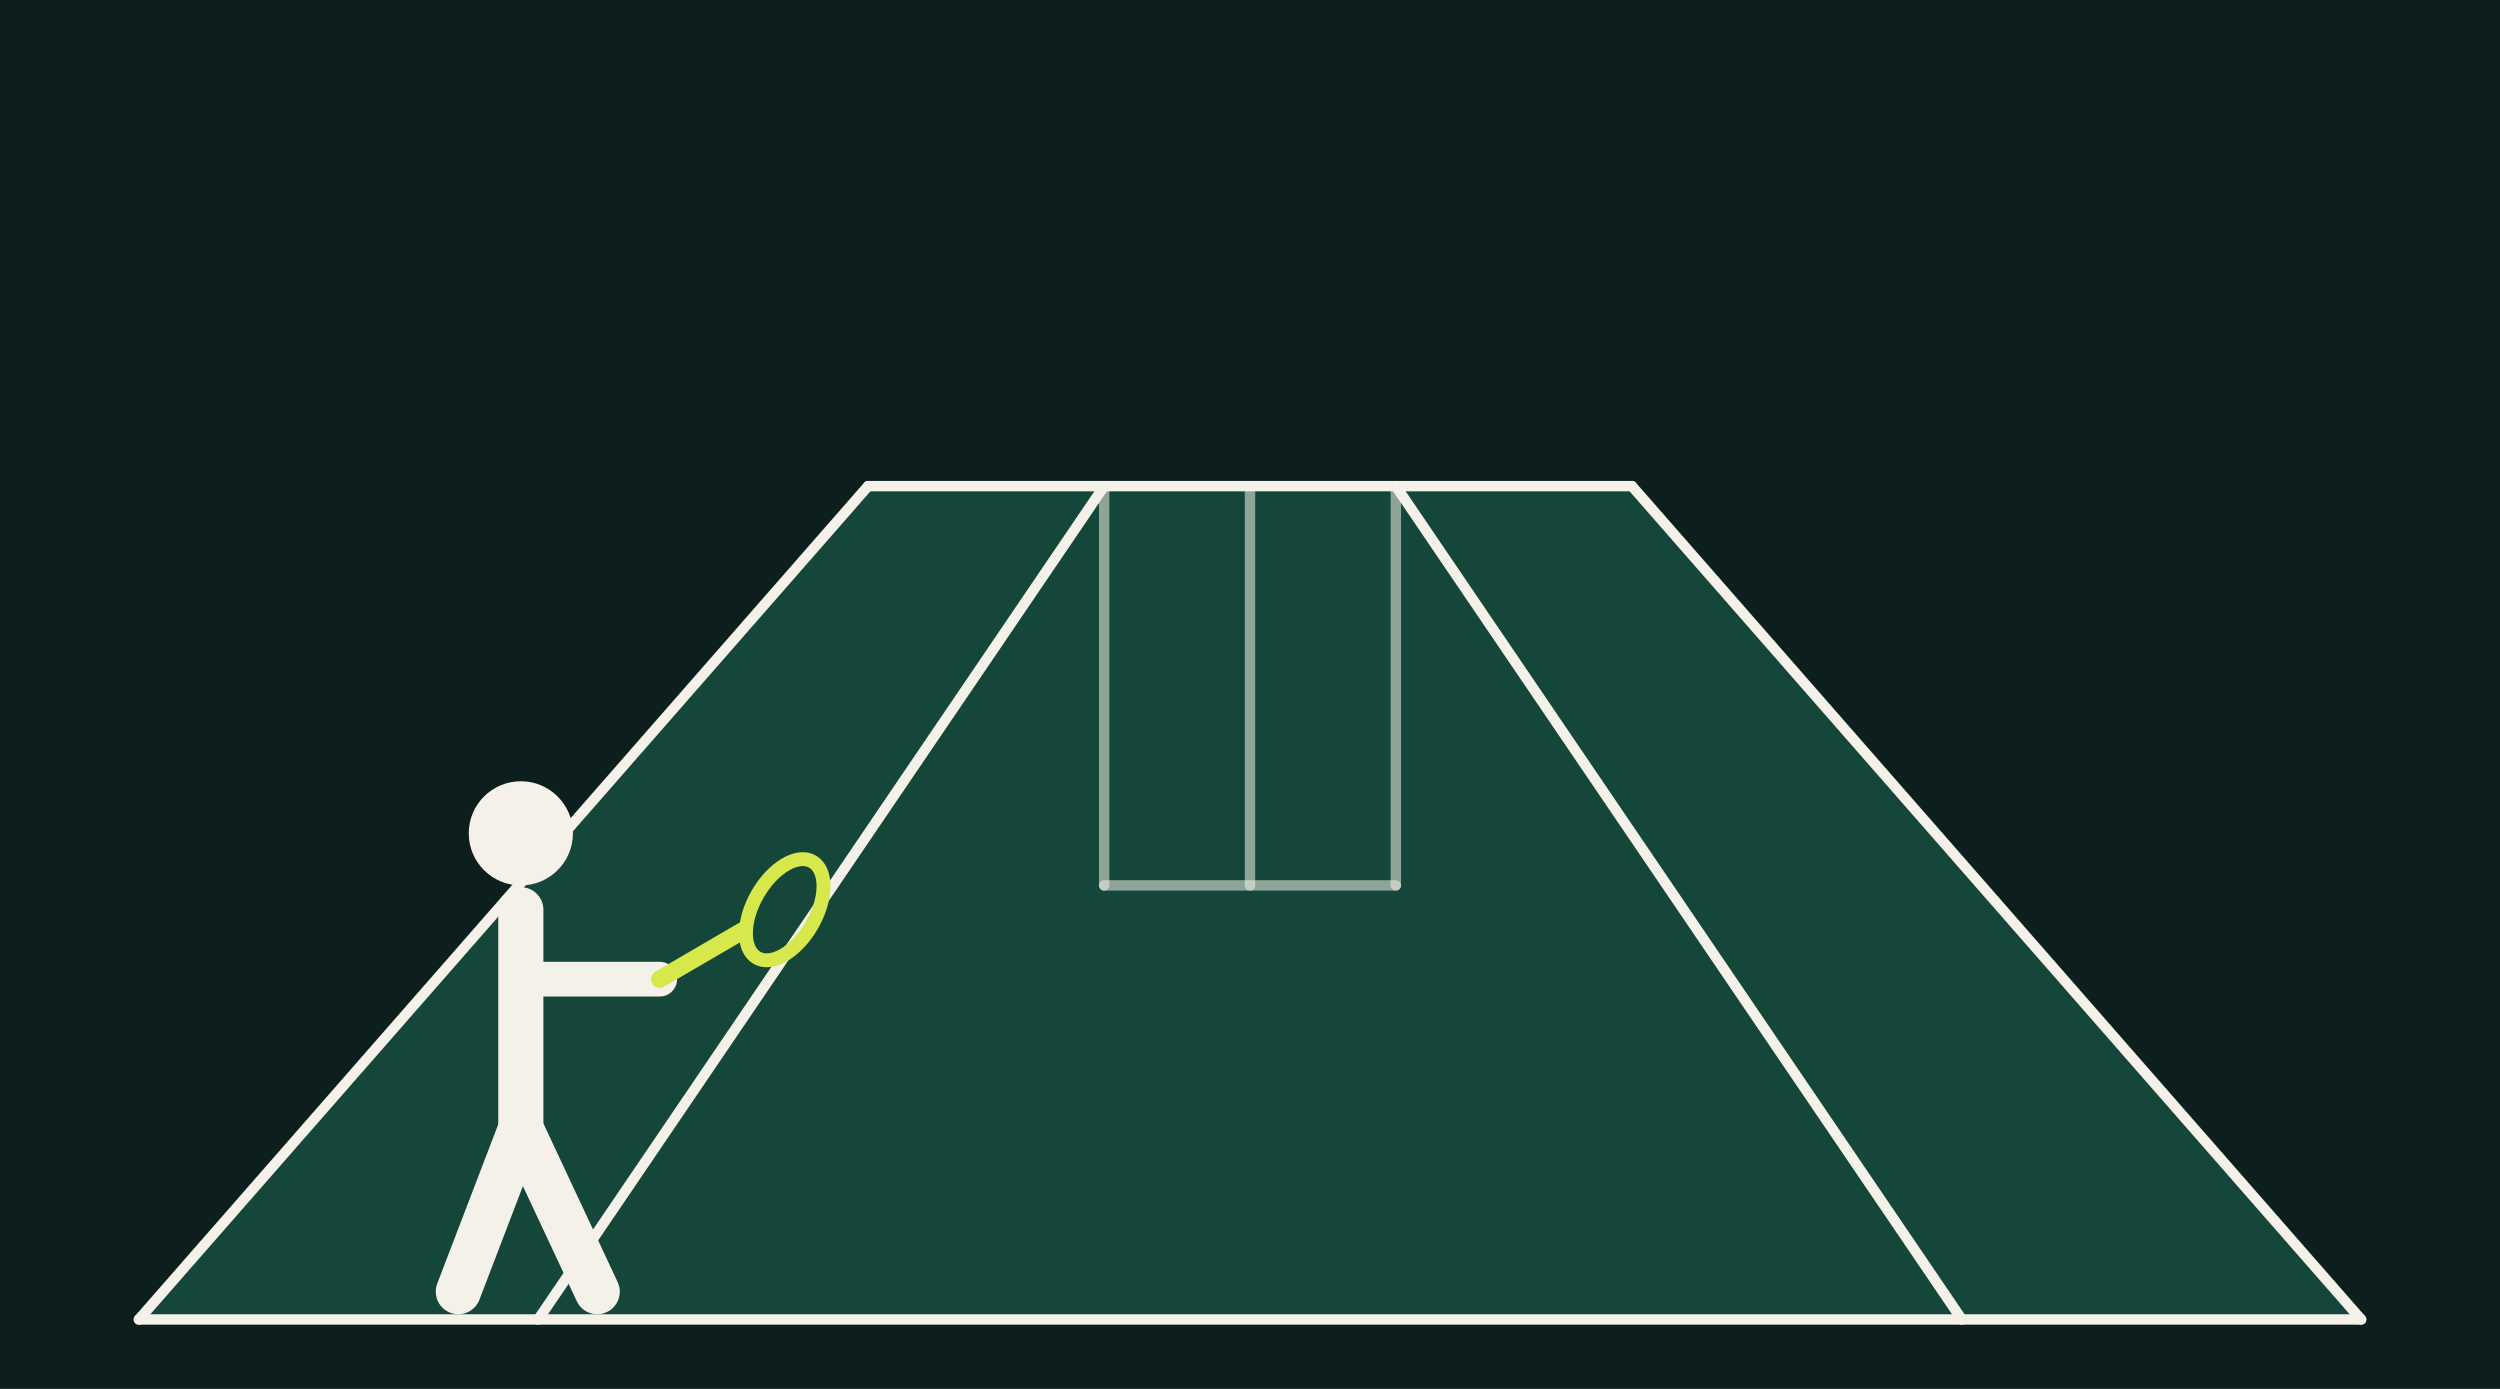
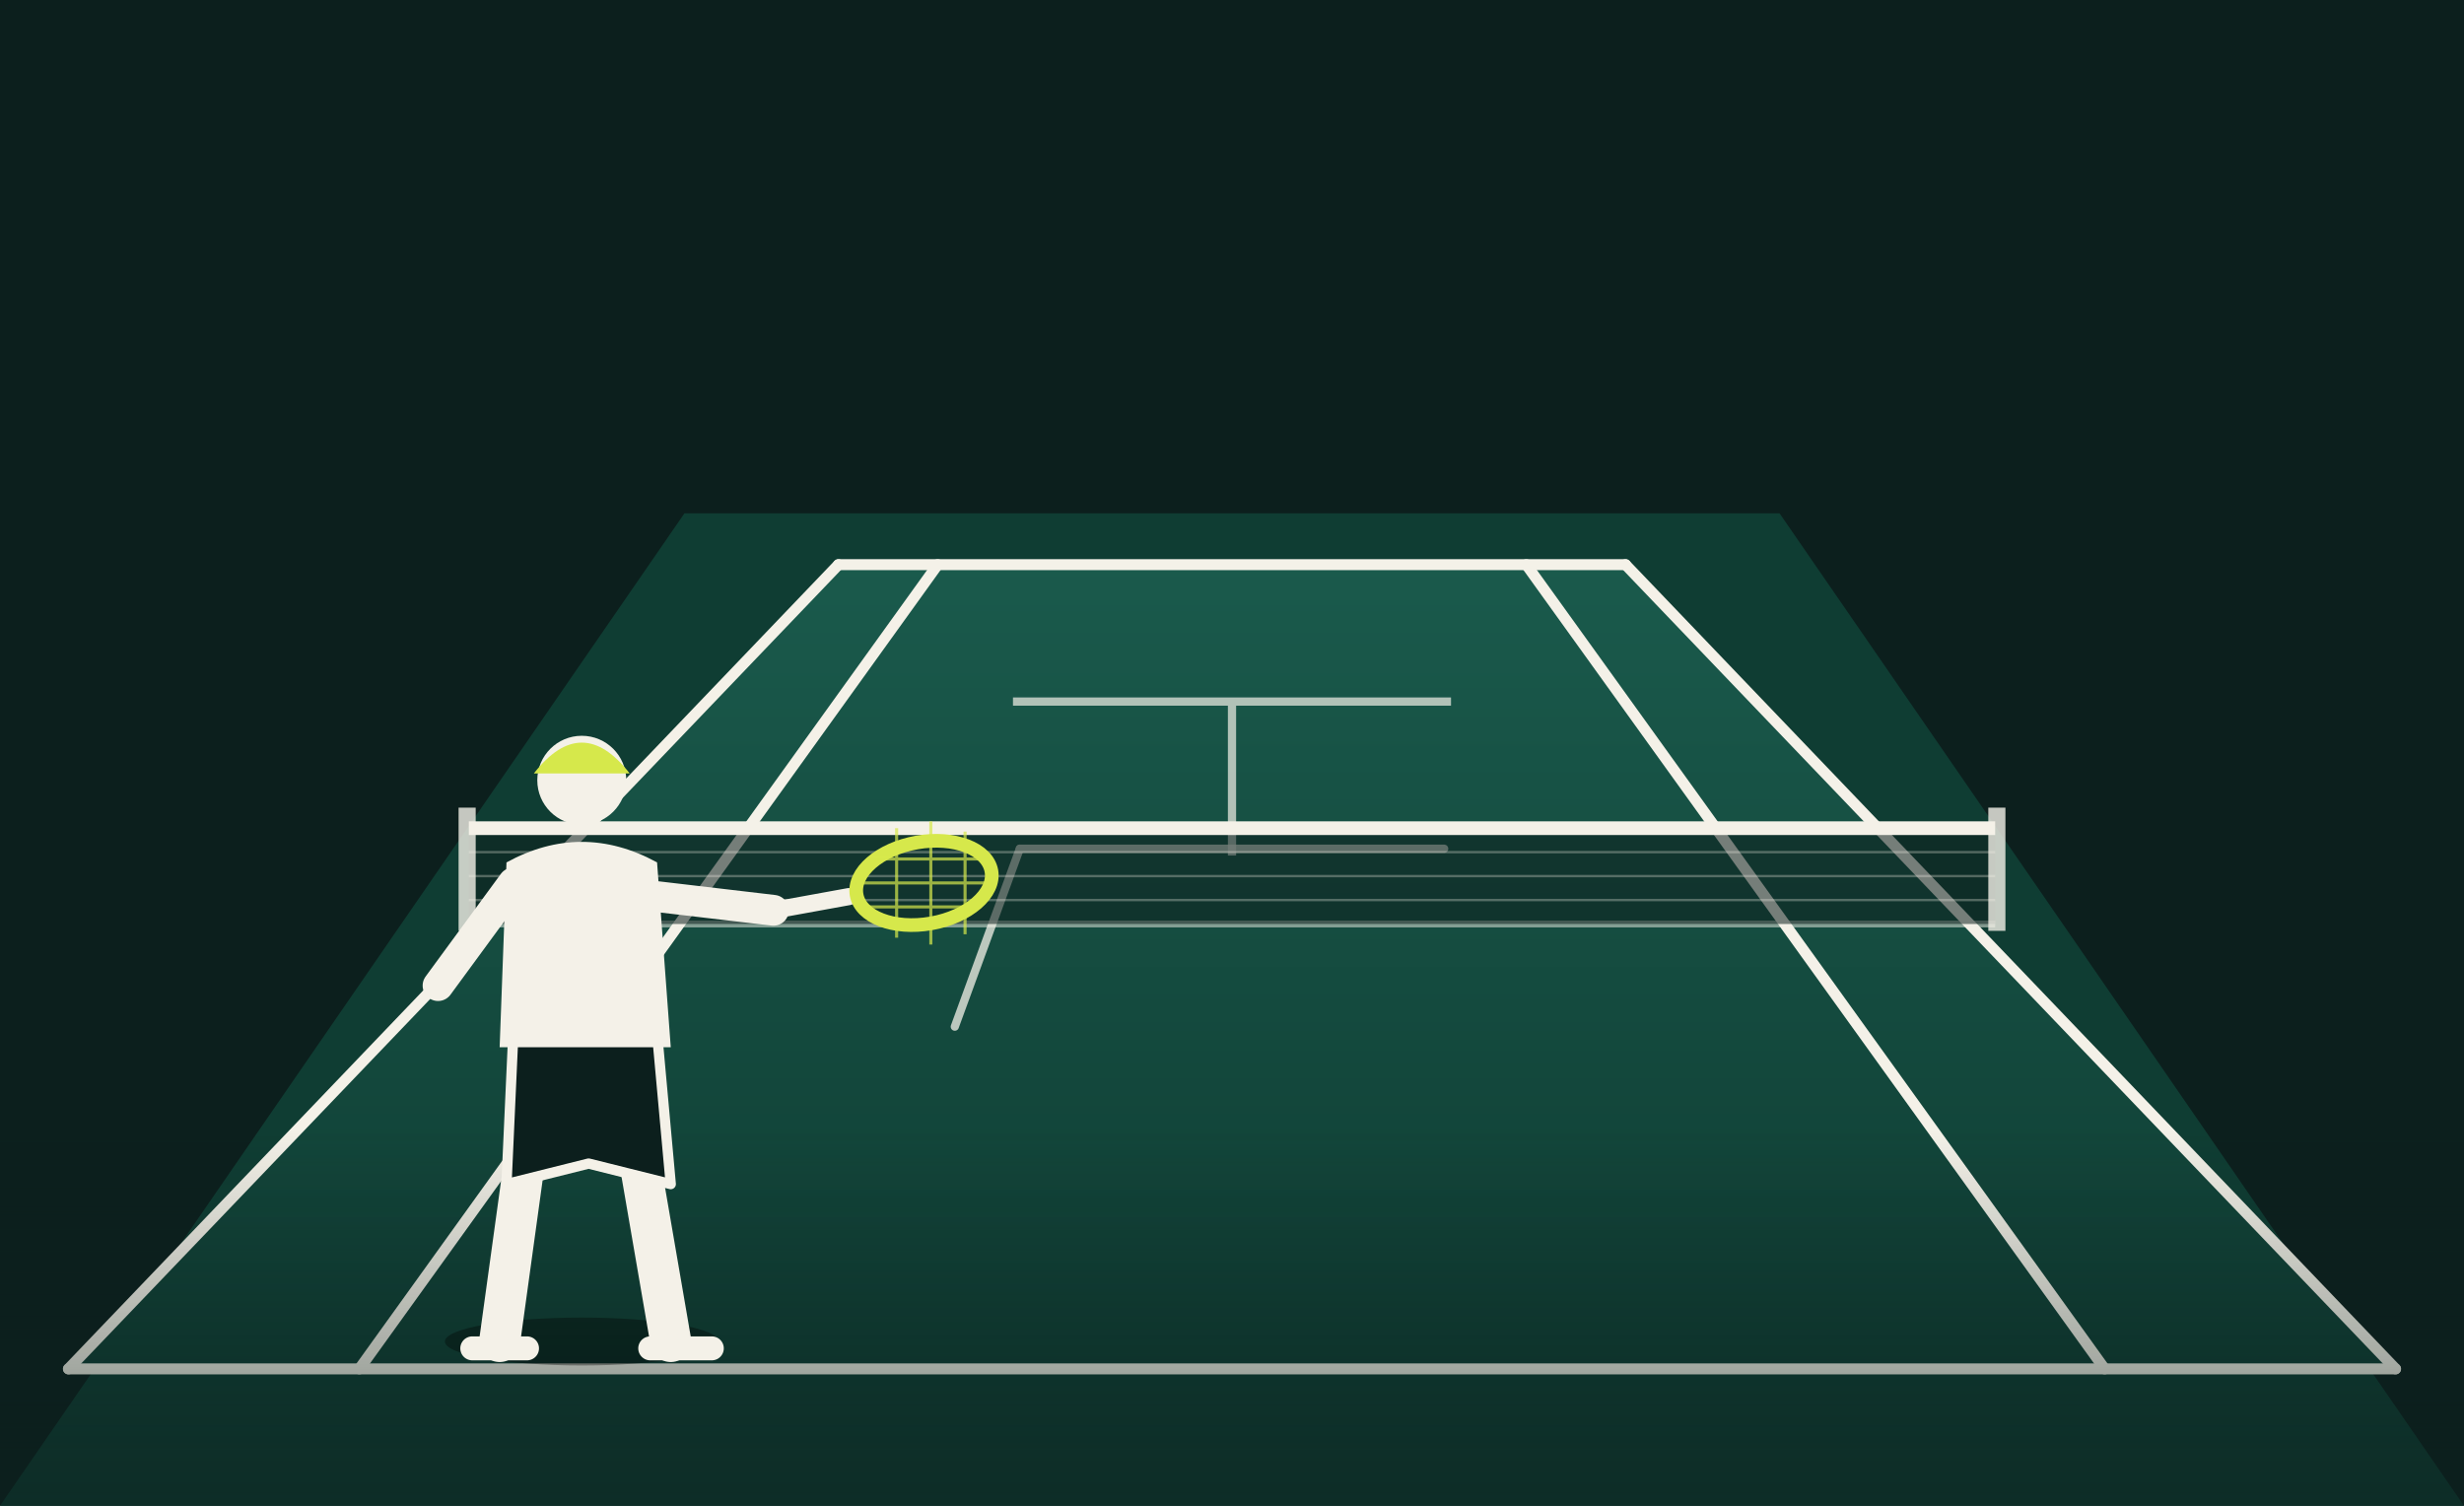
- <svg xmlns="http://www.w3.org/2000/svg" viewBox="0 0 720 400" role="img" aria-label="Logo animado de Time for Tennis: una derecha paralela cae medio milímetro fuera de la línea (OUT) y la pelota se convierte en el reloj de la O de OUT">
+ <svg xmlns="http://www.w3.org/2000/svg" viewBox="0 0 720 440" role="img" aria-label="Logo animado de Time for Tennis: una derecha paralela cae justo fuera de la línea (OUT) y la pelota se convierte en el reloj de la O">
  <style>
- :root{--bola:#D6E84B;--marfil:#F4F1E8;--fondo:#0C1F1D;--out:#FF4B3A}
- .t{animation-duration:9s;animation-iteration-count:infinite;animation-timing-function:linear}
+ .t{animation-duration:10s;animation-iteration-count:infinite;animation-timing-function:linear}
#scene{animation-name:sc}
- @keyframes sc{0%{opacity:1}40%{opacity:1}46%{opacity:0}97%{opacity:0}100%{opacity:1}}
- #arm{transform-box:view-box;transform-origin:150px 282px;animation-name:sw}
- @keyframes sw{0%{transform:rotate(-120deg)}8%{transform:rotate(-120deg)}12.5%{transform:rotate(10deg)}17%{transform:rotate(75deg)}100%{transform:rotate(75deg)}}
- #ball1{offset-path:path('M228 272 Q340 70 442 190');offset-rotate:0deg;animation-name:fl;opacity:0}
- @keyframes fl{0%,12%{offset-distance:0%;opacity:0;transform:scale(1)}12.5%{opacity:1;offset-distance:0%;transform:scale(1)}23%{offset-distance:100%;opacity:1;transform:scale(.45)}24%{offset-distance:100%;opacity:0;transform:scale(.45)}100%{opacity:0}}
+ @keyframes sc{0%,40%{opacity:1}46%,97%{opacity:0}100%{opacity:1}}
+ #arm{transform-box:view-box;transform-origin:192px 262px;animation-name:sw}
+ @keyframes sw{0%{transform:rotate(-150deg)}6%{transform:rotate(-150deg)}11%{transform:rotate(-60deg)}13.5%{transform:rotate(5deg)}18%{transform:rotate(95deg)}30%,100%{transform:rotate(95deg)}}
+ #body{transform-box:view-box;transform-origin:170px 330px;animation-name:bd}
+ @keyframes bd{0%,6%{transform:rotate(-3deg)}13.5%{transform:rotate(4deg)}18%,100%{transform:rotate(2deg)}}
+ #ball1{offset-path:path('M228 296 Q352 96 482 206');animation-name:fl;opacity:0}
+ @keyframes fl{0%,13%{offset-distance:0%;opacity:0;transform:scale(1)}13.5%{opacity:1;offset-distance:0%;transform:scale(1)}24%{opacity:1;offset-distance:100%;transform:scale(.5)}25%,100%{offset-distance:100%;opacity:0}}
+ #shadow{offset-path:path('M228 330 L482 206');animation-name:fs;opacity:0}
+ @keyframes fs{0%,13%{offset-distance:0%;opacity:0}13.5%{opacity:.5;offset-distance:0%}24%{opacity:.5;offset-distance:100%}25%,100%{offset-distance:100%;opacity:0}}
+ #trail{stroke-dasharray:420;stroke-dashoffset:420;animation-name:tr;opacity:.45}
+ @keyframes tr{0%,13%{stroke-dashoffset:420;opacity:.45}24%{stroke-dashoffset:0;opacity:.45}30%{opacity:0}100%{stroke-dashoffset:420;opacity:0}}
#mark{animation-name:mk;opacity:0}
- @keyframes mk{0%,22.5%{opacity:0}23.5%,38%{opacity:1}42%,100%{opacity:0}}
- #zoom{animation-name:zm;opacity:0;transform-box:view-box;transform-origin:360px 200px}
- @keyframes zm{0%,27%{opacity:0;transform:scale(.3)}31%{opacity:1;transform:scale(1)}41%{opacity:1;transform:scale(1)}45%,100%{opacity:0;transform:scale(1.2)}}
+ @keyframes mk{0%,24%{opacity:0}25%,40%{opacity:1}44%,100%{opacity:0}}
+ #zoom{animation-name:zm;opacity:0;transform-box:view-box;transform-origin:360px 220px}
+ @keyframes zm{0%,29%{opacity:0;transform:scale(.3)}33%{opacity:1;transform:scale(1)}42%{opacity:1;transform:scale(1)}46%,100%{opacity:0;transform:scale(1.15)}}
+ #zball{animation-name:zb;opacity:0}
+ @keyframes zb{0%,33%{opacity:0;transform:translate(60px,-40px)}35.5%{opacity:1;transform:translate(0,0)}42%{opacity:1}44%,100%{opacity:0}}
#outtxt{animation-name:ot;opacity:0}
- @keyframes ot{0%,33%{opacity:0}35%{opacity:1}36%{opacity:.3}37%{opacity:1}41%{opacity:1}44%,100%{opacity:0}}
+ @keyframes ot{0%,36%{opacity:0}37%{opacity:1}38%{opacity:.25}39%{opacity:1}42%{opacity:1}45%,100%{opacity:0}}
#word{animation-name:wd;opacity:0}
- @keyframes wd{0%,43%{opacity:0}45%,95%{opacity:1}99%,100%{opacity:0}}
- #clock{transform-box:view-box;transform-origin:230px 200px;animation-name:ck;opacity:0}
- @keyframes ck{0%,43%{opacity:0;transform:translate(130px,0) scale(.35)}52%{opacity:1;transform:translate(0,0) scale(1.08)}55%{opacity:1;transform:scale(1)}100%{opacity:1;transform:scale(1)}}
+ @keyframes wd{0%,45%{opacity:0}47%,95%{opacity:1}99%,100%{opacity:0}}
+ #clock{transform-box:view-box;transform-origin:230px 220px;animation-name:ck;opacity:0}
+ @keyframes ck{0%,45%{opacity:0;transform:translate(130px,0) scale(.35)}53%{opacity:1;transform:translate(0,0) scale(1.08)}56%,100%{opacity:1;transform:scale(1)}}
#face{animation-name:fc;opacity:0}
- @keyframes fc{0%,52%{opacity:0}58%,100%{opacity:1}}
- #hm{transform-box:view-box;transform-origin:230px 200px;animation-name:hm}
- @keyframes hm{0%,52%{transform:rotate(0)}100%{transform:rotate(1080deg)}}
- #hh{transform-box:view-box;transform-origin:230px 200px;animation-name:hh}
- @keyframes hh{0%,52%{transform:rotate(300deg)}100%{transform:rotate(390deg)}}
+ @keyframes fc{0%,53%{opacity:0}59%,100%{opacity:1}}
+ #hm{transform-box:view-box;transform-origin:230px 220px;animation-name:hm}
+ @keyframes hm{0%,53%{transform:rotate(0)}100%{transform:rotate(1080deg)}}
+ #hh{transform-box:view-box;transform-origin:230px 220px;animation-name:hh}
+ @keyframes hh{0%,53%{transform:rotate(300deg)}100%{transform:rotate(390deg)}}
.ld{stroke-dasharray:420;stroke-dashoffset:420;animation-name:dr}
- #lu{animation-delay:0s}
- @keyframes dr{0%,54%{stroke-dashoffset:420}62%,100%{stroke-dashoffset:0}}
+ @keyframes dr{0%,55%{stroke-dashoffset:420}63%,100%{stroke-dashoffset:0}}
.ld2{stroke-dasharray:420;stroke-dashoffset:420;animation-name:dr2}
- @keyframes dr2{0%,60%{stroke-dashoffset:420}68%,100%{stroke-dashoffset:0}}
+ @keyframes dr2{0%,61%{stroke-dashoffset:420}69%,100%{stroke-dashoffset:0}}
#sub{animation-name:sb;opacity:0}
- @keyframes sb{0%,66%{opacity:0}74%,100%{opacity:1}}
- @media (prefers-reduced-motion:reduce){.t{animation:none!important}#scene,#zoom,#mark,#outtxt,#ball1{opacity:0}#word,#clock,#face,#sub{opacity:1;transform:none}.ld,.ld2{stroke-dashoffset:0}#hm{transform:rotate(60deg)}#hh{transform:rotate(330deg)}}
+ @keyframes sb{0%,67%{opacity:0}75%,100%{opacity:1}}
+ @media (prefers-reduced-motion:reduce){.t{animation:none!important}#scene,#zoom,#mark,#ball1,#shadow,#trail{opacity:0}#word,#clock,#face,#sub{opacity:1;transform:none}.ld,.ld2{stroke-dashoffset:0}#hm{transform:rotate(60deg)}#hh{transform:rotate(330deg)}}
</style>
-   <rect width="720" height="400" fill="#0C1F1D" />
+   <defs>
+     <linearGradient id="cg" x1="0" y1="0" x2="0" y2="1">
+       <stop offset="0" stop-color="#1a5a4c" />
+       <stop offset="1" stop-color="#0f3d33" />
+     </linearGradient>
+     <linearGradient id="vg" x1="0" y1="0" x2="0" y2="1">
+       <stop offset="0" stop-color="#0C1F1D" stop-opacity="0" />
+       <stop offset="1" stop-color="#0C1F1D" stop-opacity=".55" />
+     </linearGradient>
+     <clipPath id="zc">
+       <circle cx="360" cy="220" r="147" />
+     </clipPath>
+   </defs>
+   <rect width="720" height="440" fill="#0C1F1D" />
  <g id="scene" class="t">
-     <polygon points="40,380 680,380 470,140 250,140" fill="#14463a" />
-     <g fill="none" stroke="#F4F1E8" stroke-width="3" stroke-linecap="round">
-       <line x1="40" y1="380" x2="680" y2="380" />
-       <line x1="250" y1="140" x2="470" y2="140" />
-       <line x1="40" y1="380" x2="250" y2="140" />
-       <line x1="680" y1="380" x2="470" y2="140" />
-       <line x1="150" y1="380" x2="318" y2="140" opacity=".0" />
-       <line x1="565" y1="380" x2="402" y2="140" />
-       <line x1="155" y1="380" x2="318" y2="140" />
-       <line x1="360" y1="140" x2="360" y2="255" opacity=".55" />
-       <line x1="318" y1="255" x2="402" y2="255" opacity=".55" />
-       <line x1="318" y1="140" x2="318" y2="255" opacity=".55" />
-       <line x1="402" y1="140" x2="402" y2="255" opacity=".55" />
-     </g>
-     <g stroke="#F4F1E8" stroke-width="13" stroke-linecap="round" fill="#F4F1E8">
-       <circle cx="150" cy="240" r="15" stroke="none" />
-       <line x1="150" y1="262" x2="150" y2="325" />
-       <line x1="150" y1="325" x2="132" y2="372" />
-       <line x1="150" y1="325" x2="172" y2="372" />
-       <g id="arm" class="t">
-         <line x1="150" y1="282" x2="190" y2="282" stroke-width="10" />
-         <line x1="190" y1="282" x2="214" y2="268" stroke-width="5" stroke="#D6E84B" />
-         <ellipse cx="226" cy="262" rx="9" ry="16" transform="rotate(30 226 262)" fill="none" stroke="#D6E84B" stroke-width="4" />
+     <polygon points="0,440 720,440 520,150 200,150" fill="#0f3d33" />
+     <polygon points="20,400 700,400 475,165 245,165" fill="url(#cg)" />
+     <g fill="none" stroke="#F4F1E8" stroke-linecap="round">
+       <g stroke-width="3.2">
+         <line x1="20" y1="400" x2="700" y2="400" />
+         <line x1="245" y1="165" x2="475" y2="165" />
+         <line x1="20" y1="400" x2="245" y2="165" />
+         <line x1="700" y1="400" x2="475" y2="165" />
+         <line x1="105" y1="400" x2="274" y2="165" />
+         <line x1="615" y1="400" x2="446" y2="165" />
+       </g>
+       <g stroke-width="2.4" opacity=".75">
+         <line x1="298" y1="248" x2="422" y2="248" />
+         <line x1="298" y1="248" x2="279" y2="300" />
      </g>
    </g>
-     <circle id="ball1" class="t" r="9" fill="#D6E84B" stroke="#0C1F1D" stroke-width="2" />
-     <ellipse id="mark" class="t" cx="442" cy="190" rx="8" ry="3.4" fill="#FF4B3A" />
+     <g stroke="#F4F1E8" stroke-width="2.4" opacity=".7" fill="none">
+       <line x1="360" y1="205" x2="360" y2="250" />
+       <line x1="296" y1="205" x2="424" y2="205" />
+     </g>
+     <g>
+       <line x1="137" y1="270" x2="583" y2="270" stroke="#F4F1E8" stroke-width="2" opacity=".5" />
+       <rect x="137" y="242" width="446" height="28" fill="#0C1F1D" opacity=".55" />
+       <g stroke="#F4F1E8" stroke-width=".7" opacity=".3">
+         <line x1="137" y1="249" x2="583" y2="249" />
+         <line x1="137" y1="256" x2="583" y2="256" />
+         <line x1="137" y1="263" x2="583" y2="263" />
+       </g>
+       <rect x="137" y="240" width="446" height="4" fill="#F4F1E8" />
+       <rect x="134" y="236" width="5" height="36" fill="#F4F1E8" opacity=".8" />
+       <rect x="581" y="236" width="5" height="36" fill="#F4F1E8" opacity=".8" />
+     </g>
+     <rect x="0" y="330" width="720" height="110" fill="url(#vg)" />
+     <g id="body" class="t">
+       <ellipse cx="170" cy="392" rx="40" ry="7" fill="#000" opacity=".35" />
+       <path d="M154 334 L146 392 M186 334 L196 392" stroke="#F4F1E8" stroke-width="12" stroke-linecap="round" fill="none" />
+       <path d="M138 394h16M190 394h18" stroke="#F4F1E8" stroke-width="7" stroke-linecap="round" />
+       <path d="M150 302 L192 302 L196 346 L172 340 L148 346Z" fill="#0C1F1D" stroke="#F4F1E8" stroke-width="3" stroke-linejoin="round" />
+       <path d="M148 252 Q170 240 192 252 L196 306 L146 306Z" fill="#F4F1E8" />
+       <path d="M150 258 L128 288" stroke="#F4F1E8" stroke-width="9" stroke-linecap="round" />
+       <circle cx="170" cy="228" r="13" fill="#F4F1E8" />
+       <path d="M156 226 Q170 208 184 226Z" fill="#D6E84B" />
+       <g id="arm" class="t">
+         <path d="M192 262 L226 266" stroke="#F4F1E8" stroke-width="9" stroke-linecap="round" />
+         <path d="M226 266 L248 262" stroke="#F4F1E8" stroke-width="5" stroke-linecap="round" />
+         <ellipse cx="270" cy="258" rx="12" ry="20" transform="rotate(80 270 258)" fill="none" stroke="#D6E84B" stroke-width="4" />
+         <g stroke="#D6E84B" stroke-width=".9" opacity=".7">
+           <line x1="250" y1="258" x2="290" y2="258" />
+           <line x1="254" y1="251" x2="286" y2="251" />
+           <line x1="254" y1="265" x2="286" y2="265" />
+           <line x1="262" y1="242" x2="262" y2="274" />
+           <line x1="272" y1="240" x2="272" y2="276" />
+           <line x1="282" y1="243" x2="282" y2="273" />
+         </g>
+       </g>
+     </g>
+     <path id="trail" class="t" d="M228 296 Q352 96 482 206" fill="none" stroke="#D6E84B" stroke-width="3" stroke-linecap="round" />
+     <ellipse id="shadow" class="t" rx="9" ry="3" fill="#000" />
+     <circle id="ball1" class="t" r="9" fill="#D6E84B" stroke="#0C1F1D" stroke-width="1.5" />
+     <ellipse id="mark" class="t" cx="484" cy="206" rx="9" ry="3.6" fill="#FF4B3A" />
  </g>
  <g id="zoom" class="t">
-     <circle cx="360" cy="200" r="150" fill="#14463a" stroke="#F4F1E8" stroke-width="5" />
-     <clipPath id="zc">
-       <circle cx="360" cy="200" r="147" />
-     </clipPath>
+     <circle cx="360" cy="220" r="150" fill="#0f3d33" stroke="#F4F1E8" stroke-width="5" />
    <g clip-path="url(#zc)">
-       <rect x="270" y="40" width="28" height="320" fill="#F4F1E8" />
-       <ellipse cx="352" cy="200" rx="40" ry="24" fill="#FF4B3A" opacity=".95" />
-       <line x1="298" y1="150" x2="298" y2="250" stroke="#0C1F1D" stroke-width="1" opacity="0" />
+       <rect x="250" y="60" width="26" height="320" fill="#F4F1E8" />
+       <ellipse id="zmark" cx="338" cy="220" rx="44" ry="26" fill="#FF4B3A" opacity=".92" />
+       <ellipse cx="338" cy="220" rx="56" ry="34" fill="none" stroke="#FF4B3A" stroke-width="2" opacity=".5" />
    </g>
    <g stroke="#F4F1E8" stroke-width="2">
-       <line x1="298" y1="132" x2="312" y2="132" />
-       <line x1="298" y1="268" x2="312" y2="268" />
+       <line x1="276" y1="150" x2="290" y2="150" />
+       <line x1="276" y1="290" x2="290" y2="290" />
    </g>
-     <text id="outtxt" class="t" x="360" y="326" text-anchor="middle" font-family="Arial Black,Arial,sans-serif" font-weight="900" font-size="46" fill="#FF4B3A" letter-spacing="8">OUT</text>
+     <g id="zball" class="t">
+       <circle cx="338" cy="220" r="22" fill="#D6E84B" stroke="#0C1F1D" stroke-width="3" opacity=".95" />
+       <path d="M322 205Q336 220 324 238" fill="none" stroke="#F4F1E8" stroke-width="3" stroke-linecap="round" />
+     </g>
+     <text id="outtxt" class="t" x="440" y="232" text-anchor="middle" font-family="Arial Black,Arial,sans-serif" font-weight="900" font-size="54" fill="#FF4B3A" letter-spacing="6">OUT</text>
  </g>
  <g id="word" class="t" fill="none" stroke="#F4F1E8" stroke-width="18" stroke-linecap="round" stroke-linejoin="round">
    <g id="clock" class="t">
-       <circle cx="230" cy="200" r="74" fill="#D6E84B" stroke="#0C1F1D" stroke-width="5" />
+       <circle cx="230" cy="220" r="74" fill="#D6E84B" stroke="#0C1F1D" stroke-width="5" />
      <g id="face" class="t" stroke="#0C1F1D" stroke-width="5">
-         <path d="M160 178Q230 150 300 178M160 222Q230 250 300 222" stroke="#F4F1E8" stroke-width="3.5" opacity=".7" />
+         <path d="M160 198Q230 170 300 198M160 242Q230 270 300 242" stroke="#F4F1E8" stroke-width="3.5" opacity=".7" />
        <g stroke-width="4">
-           <line x1="230" y1="140" x2="230" y2="152" />
-           <line x1="230" y1="248" x2="230" y2="260" />
-           <line x1="170" y1="200" x2="182" y2="200" />
-           <line x1="278" y1="200" x2="290" y2="200" />
+           <line x1="230" y1="160" x2="230" y2="172" />
+           <line x1="230" y1="268" x2="230" y2="280" />
+           <line x1="170" y1="220" x2="182" y2="220" />
+           <line x1="278" y1="220" x2="290" y2="220" />
        </g>
-         <line id="hh" class="t" x1="230" y1="200" x2="230" y2="168" stroke-width="7" />
-         <line id="hm" class="t" x1="230" y1="200" x2="230" y2="150" stroke-width="5" />
-         <circle cx="230" cy="200" r="5" fill="#0C1F1D" stroke="none" />
+         <line id="hh" class="t" x1="230" y1="220" x2="230" y2="188" stroke-width="7" />
+         <line id="hm" class="t" x1="230" y1="220" x2="230" y2="170" stroke-width="5" />
+         <circle cx="230" cy="220" r="5" fill="#0C1F1D" stroke="none" />
      </g>
    </g>
-     <path id="lu" class="t ld" d="M352 128V218Q352 266 400 266Q448 266 448 218V128M448 128V282" />
-     <path class="t ld2" d="M498 140H618M558 140V268" />
+     <path class="t ld" d="M352 148V238Q352 286 400 286Q448 286 448 238V148M448 148V302" />
+     <path class="t ld2" d="M498 160H618M558 160V288" />
    <g id="sub" class="t" fill="#F4F1E8" stroke="none" font-family="Arial,sans-serif" font-weight="700" font-size="22" letter-spacing="7" text-anchor="middle">
-       <text x="230" y="340">TIME</text>
-       <text x="400" y="340">FOR</text>
-       <text x="558" y="340">TENNIS</text>
+       <text x="230" y="360">TIME</text>
+       <text x="400" y="360">FOR</text>
+       <text x="558" y="360">TENNIS</text>
    </g>
  </g>
</svg>
